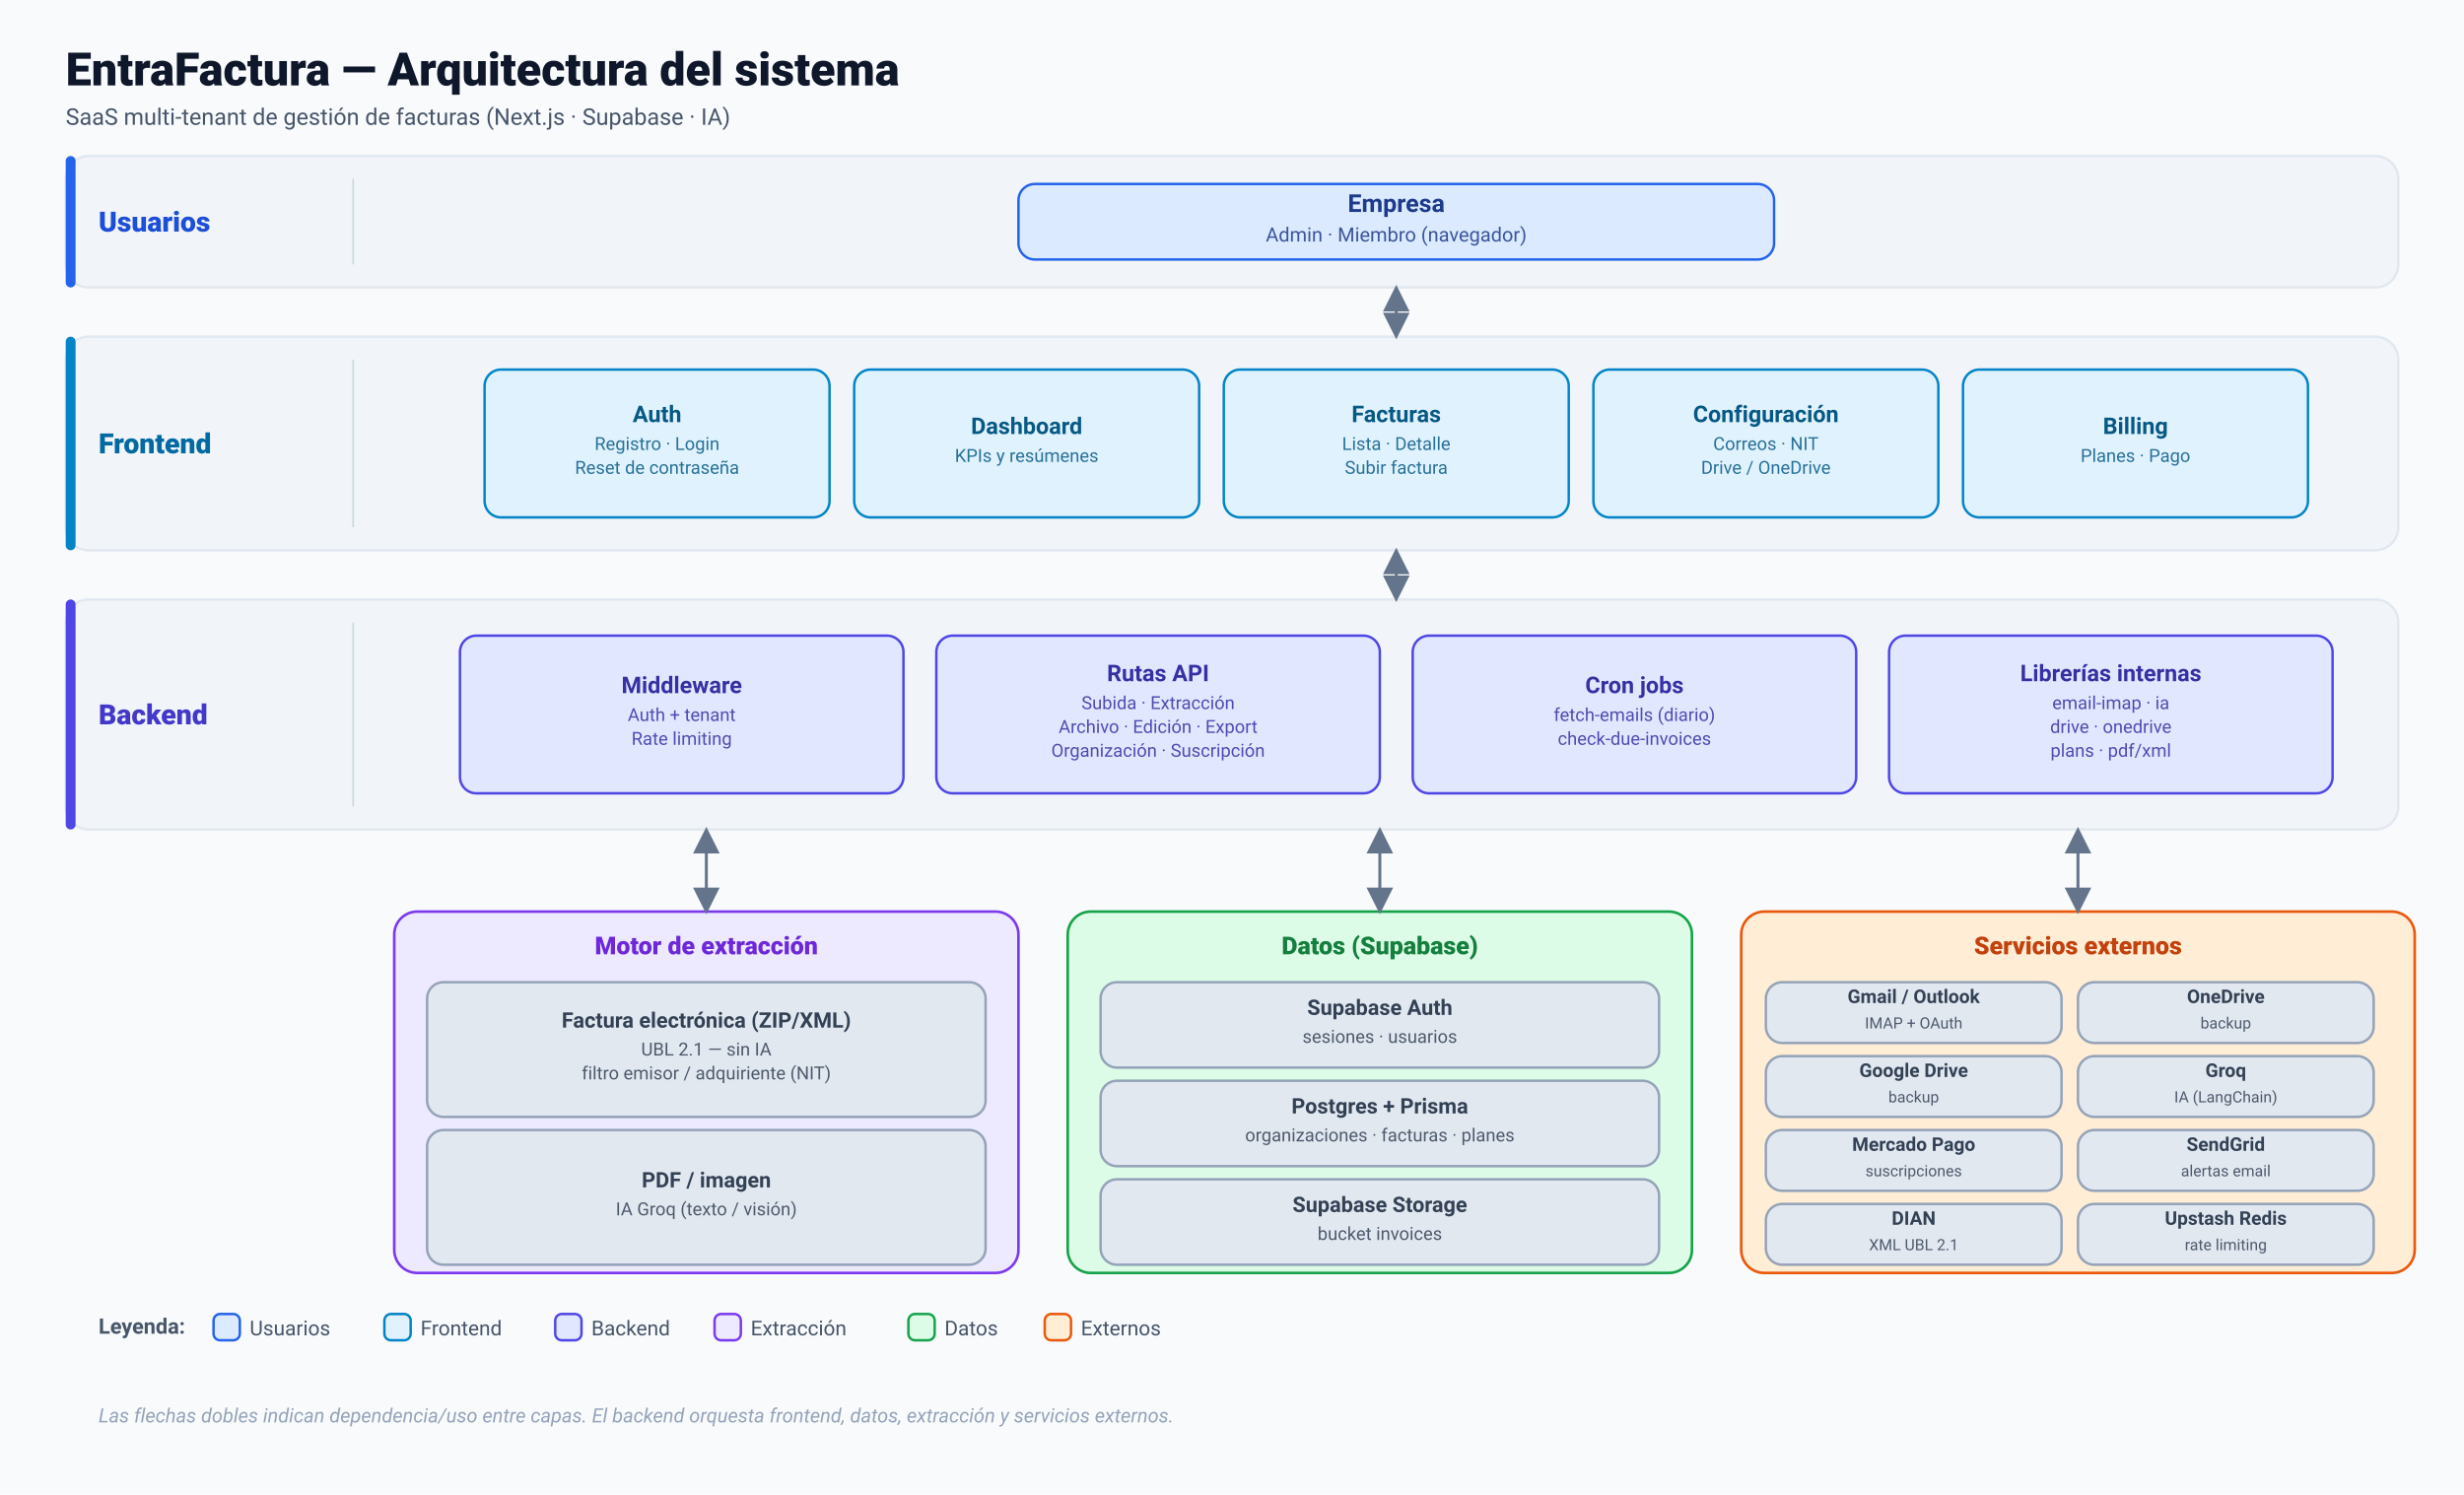
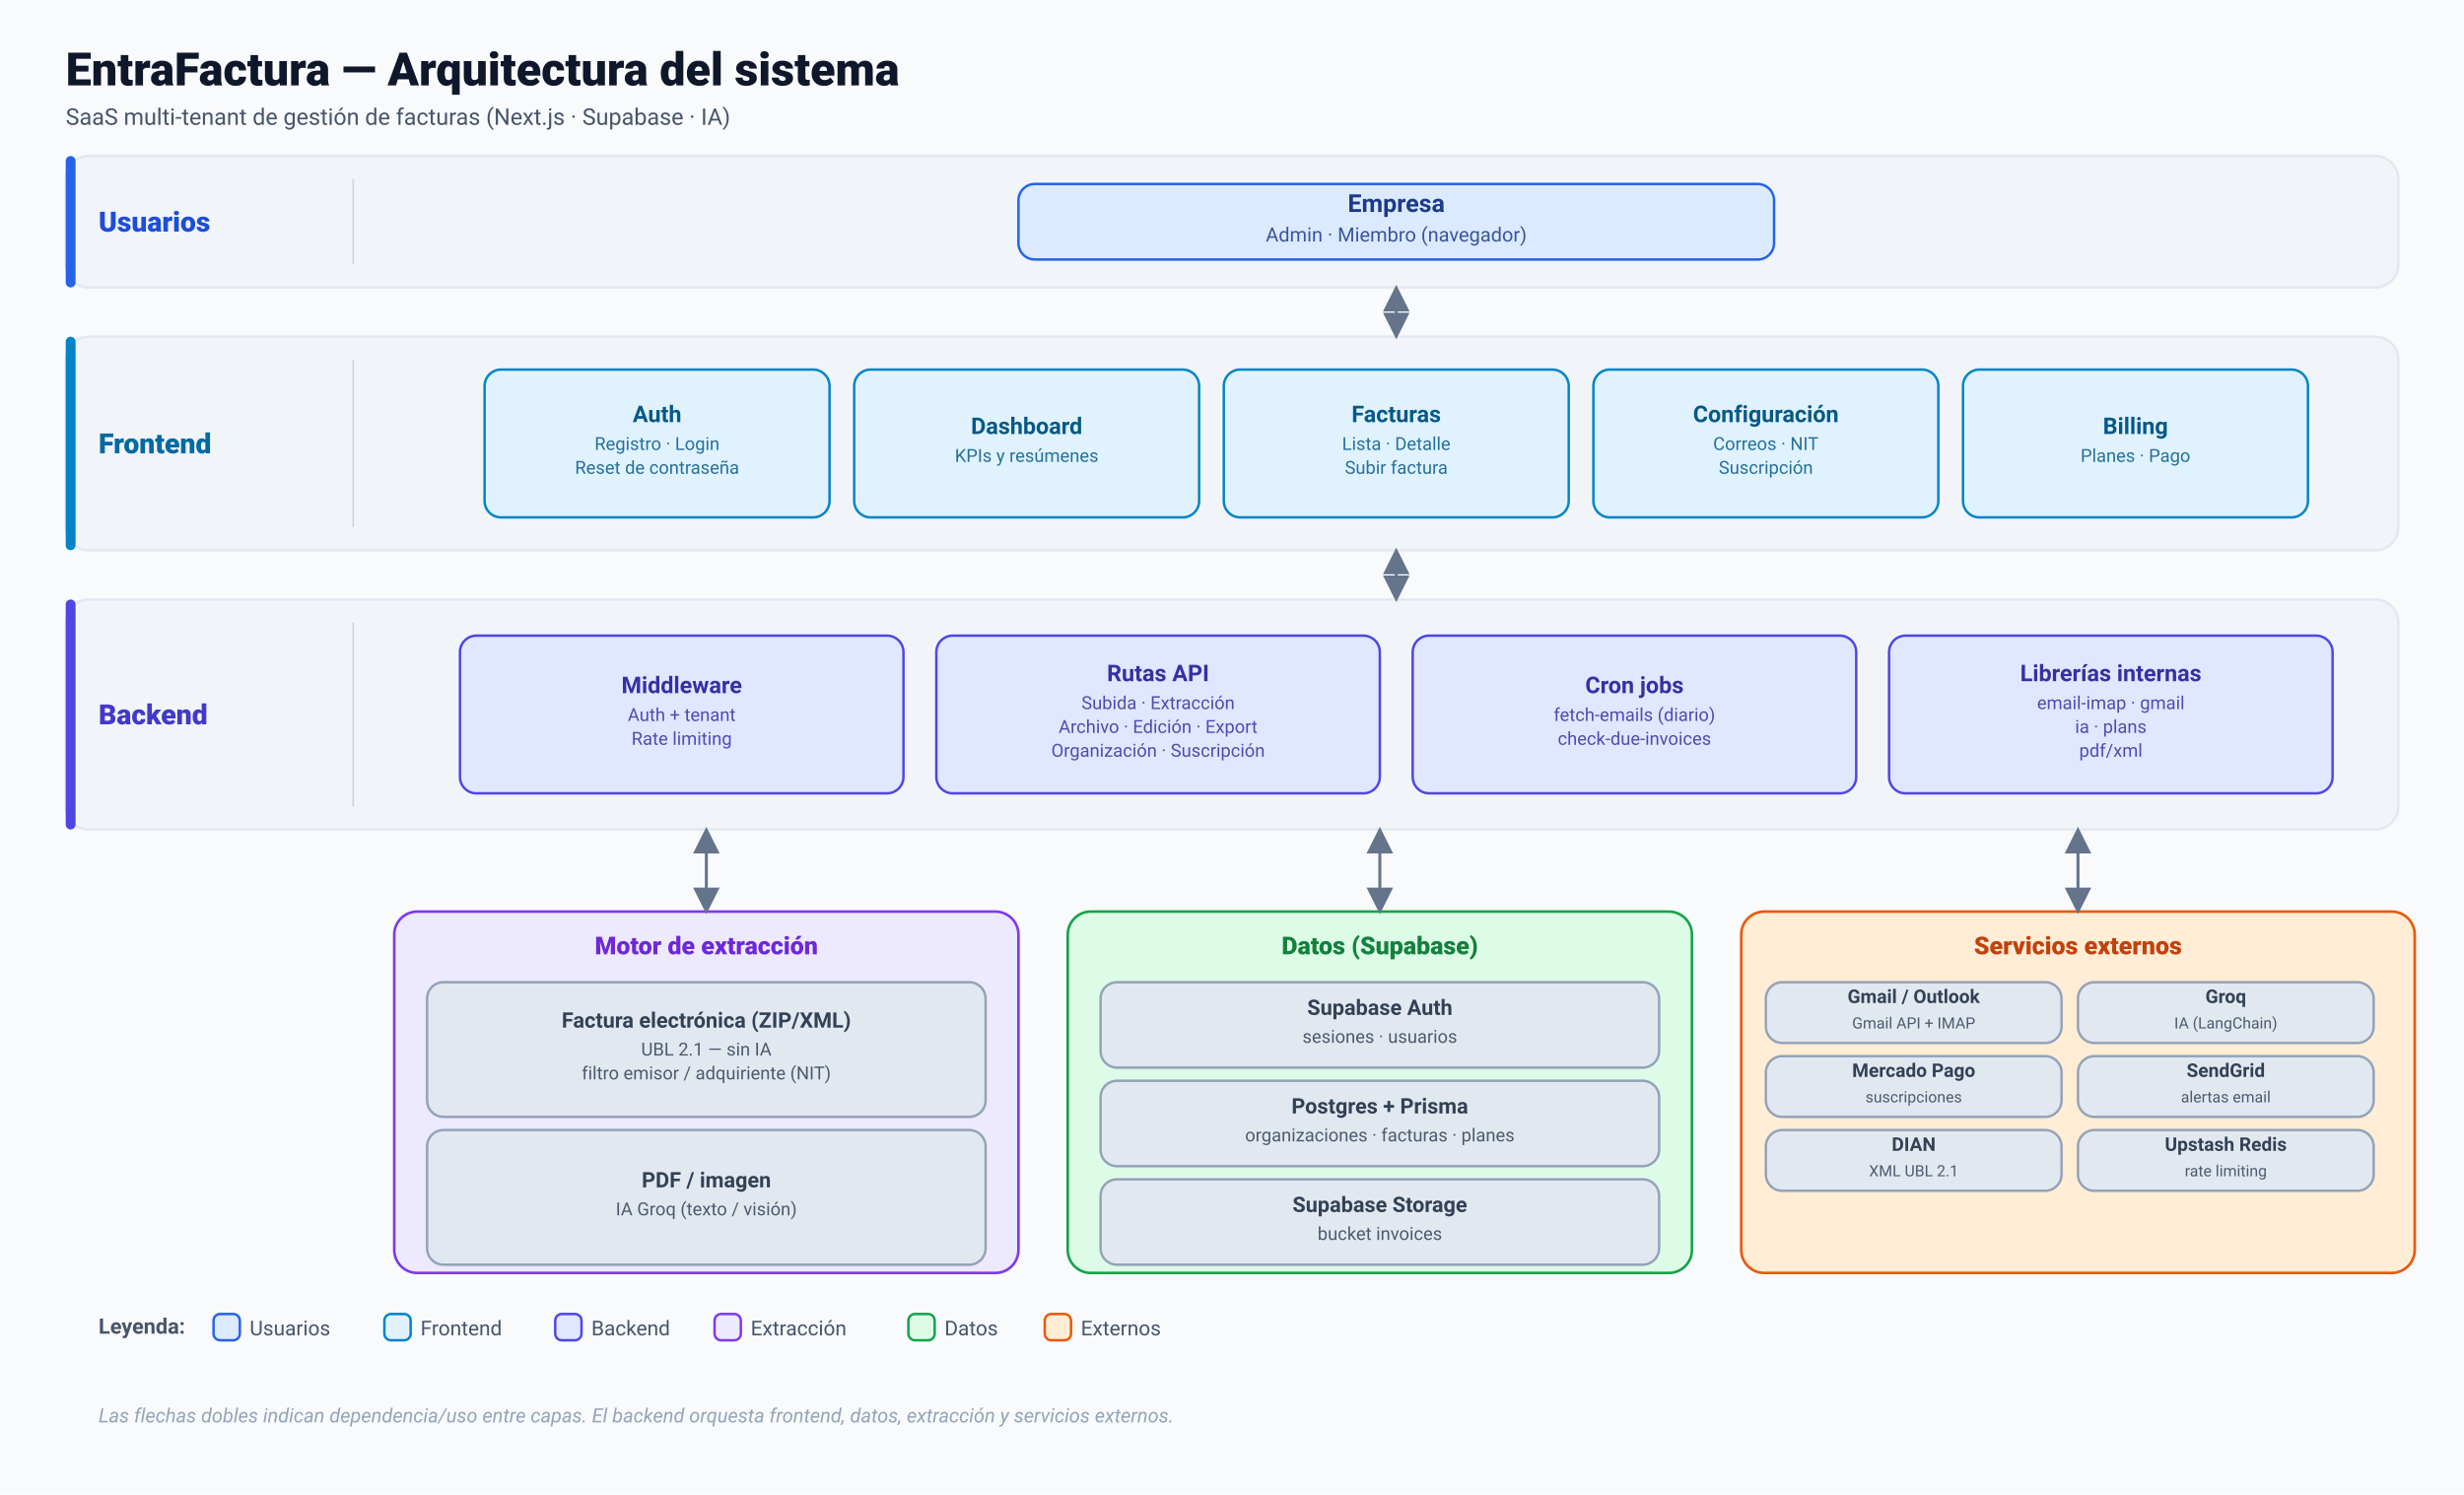
<svg xmlns="http://www.w3.org/2000/svg" width="1500" height="910" viewBox="0 0 1500 910">
  <defs>
    <marker id="arrowhead" markerWidth="9" markerHeight="9" refX="7" refY="4.5" orient="auto">
      <path d="M0,0 L9,4.5 L0,9 z" fill="#64748b" />
    </marker>
    <marker id="arrowhead-start" markerWidth="9" markerHeight="9" refX="2" refY="4.5" orient="auto">
      <path d="M9,0 L0,4.5 L9,9 z" fill="#64748b" />
    </marker>
  </defs>
  <rect x="0" y="0" width="1500" height="910" fill="#f8fafc" />
  <text x="40" y="52" font-family="'Segoe UI', -apple-system, BlinkMacSystemFont, Roboto, Helvetica, Arial, sans-serif" font-size="28" font-weight="800" text-anchor="start" fill="#0f172a">EntraFactura — Arquitectura del sistema</text>
  <text x="40" y="76" font-family="'Segoe UI', -apple-system, BlinkMacSystemFont, Roboto, Helvetica, Arial, sans-serif" font-size="14" font-weight="400" text-anchor="start" fill="#475569">SaaS multi-tenant de gestión de facturas (Next.js · Supabase · IA)</text>
  <rect x="40" y="95" width="1420" height="80" rx="14" ry="14" fill="#f1f5f9" stroke="#e2e8f0" stroke-width="1.5" />
  <rect x="40" y="95" width="6" height="80" rx="3" ry="3" fill="#2563eb" />
  <text x="60" y="141" font-family="'Segoe UI', -apple-system, BlinkMacSystemFont, Roboto, Helvetica, Arial, sans-serif" font-size="17" font-weight="800" text-anchor="start" fill="#1d4ed8">Usuarios</text>
  <line x1="215" y1="109" x2="215" y2="161" stroke="#cbd5e1" stroke-width="1" />
  <rect x="40" y="205" width="1420" height="130" rx="14" ry="14" fill="#f1f5f9" stroke="#e2e8f0" stroke-width="1.5" />
  <rect x="40" y="205" width="6" height="130" rx="3" ry="3" fill="#0284c7" />
  <text x="60" y="276" font-family="'Segoe UI', -apple-system, BlinkMacSystemFont, Roboto, Helvetica, Arial, sans-serif" font-size="17" font-weight="800" text-anchor="start" fill="#0369a1">Frontend</text>
  <line x1="215" y1="219" x2="215" y2="321" stroke="#cbd5e1" stroke-width="1" />
  <rect x="40" y="365" width="1420" height="140" rx="14" ry="14" fill="#f1f5f9" stroke="#e2e8f0" stroke-width="1.5" />
  <rect x="40" y="365" width="6" height="140" rx="3" ry="3" fill="#4f46e5" />
  <text x="60" y="441" font-family="'Segoe UI', -apple-system, BlinkMacSystemFont, Roboto, Helvetica, Arial, sans-serif" font-size="17" font-weight="800" text-anchor="start" fill="#4338ca">Backend</text>
  <line x1="215" y1="379" x2="215" y2="491" stroke="#cbd5e1" stroke-width="1" />
  <rect x="620" y="112" width="460" height="46" rx="10" ry="10" fill="#dbeafe" stroke="#2563eb" stroke-width="1.5" />
  <text x="850" y="129.05" font-family="'Segoe UI', -apple-system, BlinkMacSystemFont, Roboto, Helvetica, Arial, sans-serif" font-size="15" font-weight="700" text-anchor="middle" fill="#1e3a8a">Empresa</text>
  <text x="850" y="147.05" font-family="'Segoe UI', -apple-system, BlinkMacSystemFont, Roboto, Helvetica, Arial, sans-serif" font-size="12" font-weight="400" text-anchor="middle" fill="#1e3a8a" opacity="0.85">Admin · Miembro (navegador)</text>
  <rect x="295" y="225" width="210" height="90" rx="10" ry="10" fill="#e0f2fe" stroke="#0284c7" stroke-width="1.5" />
  <text x="400" y="256.98" font-family="'Segoe UI', -apple-system, BlinkMacSystemFont, Roboto, Helvetica, Arial, sans-serif" font-size="14" font-weight="700" text-anchor="middle" fill="#075985">Auth</text>
  <text x="400" y="273.98" font-family="'Segoe UI', -apple-system, BlinkMacSystemFont, Roboto, Helvetica, Arial, sans-serif" font-size="11" font-weight="400" text-anchor="middle" fill="#075985" opacity="0.85">Registro · Login</text>
  <text x="400" y="288.48" font-family="'Segoe UI', -apple-system, BlinkMacSystemFont, Roboto, Helvetica, Arial, sans-serif" font-size="11" font-weight="400" text-anchor="middle" fill="#075985" opacity="0.85">Reset de contraseña</text>
  <rect x="520" y="225" width="210" height="90" rx="10" ry="10" fill="#e0f2fe" stroke="#0284c7" stroke-width="1.5" />
  <text x="625" y="264.23" font-family="'Segoe UI', -apple-system, BlinkMacSystemFont, Roboto, Helvetica, Arial, sans-serif" font-size="14" font-weight="700" text-anchor="middle" fill="#075985">Dashboard</text>
  <text x="625" y="281.23" font-family="'Segoe UI', -apple-system, BlinkMacSystemFont, Roboto, Helvetica, Arial, sans-serif" font-size="11" font-weight="400" text-anchor="middle" fill="#075985" opacity="0.85">KPIs y resúmenes</text>
  <rect x="745" y="225" width="210" height="90" rx="10" ry="10" fill="#e0f2fe" stroke="#0284c7" stroke-width="1.5" />
  <text x="850" y="256.98" font-family="'Segoe UI', -apple-system, BlinkMacSystemFont, Roboto, Helvetica, Arial, sans-serif" font-size="14" font-weight="700" text-anchor="middle" fill="#075985">Facturas</text>
  <text x="850" y="273.98" font-family="'Segoe UI', -apple-system, BlinkMacSystemFont, Roboto, Helvetica, Arial, sans-serif" font-size="11" font-weight="400" text-anchor="middle" fill="#075985" opacity="0.85">Lista · Detalle</text>
  <text x="850" y="288.48" font-family="'Segoe UI', -apple-system, BlinkMacSystemFont, Roboto, Helvetica, Arial, sans-serif" font-size="11" font-weight="400" text-anchor="middle" fill="#075985" opacity="0.85">Subir factura</text>
  <rect x="970" y="225" width="210" height="90" rx="10" ry="10" fill="#e0f2fe" stroke="#0284c7" stroke-width="1.5" />
  <text x="1075" y="256.98" font-family="'Segoe UI', -apple-system, BlinkMacSystemFont, Roboto, Helvetica, Arial, sans-serif" font-size="14" font-weight="700" text-anchor="middle" fill="#075985">Configuración</text>
  <text x="1075" y="273.98" font-family="'Segoe UI', -apple-system, BlinkMacSystemFont, Roboto, Helvetica, Arial, sans-serif" font-size="11" font-weight="400" text-anchor="middle" fill="#075985" opacity="0.85">Correos · NIT</text>
-   <text x="1075" y="288.48" font-family="'Segoe UI', -apple-system, BlinkMacSystemFont, Roboto, Helvetica, Arial, sans-serif" font-size="11" font-weight="400" text-anchor="middle" fill="#075985" opacity="0.85">Drive / OneDrive</text>
+   <text x="1075" y="288.48" font-family="'Segoe UI', -apple-system, BlinkMacSystemFont, Roboto, Helvetica, Arial, sans-serif" font-size="11" font-weight="400" text-anchor="middle" fill="#075985" opacity="0.85">Suscripción</text>
  <rect x="1195" y="225" width="210" height="90" rx="10" ry="10" fill="#e0f2fe" stroke="#0284c7" stroke-width="1.5" />
  <text x="1300" y="264.23" font-family="'Segoe UI', -apple-system, BlinkMacSystemFont, Roboto, Helvetica, Arial, sans-serif" font-size="14" font-weight="700" text-anchor="middle" fill="#075985">Billing</text>
  <text x="1300" y="281.23" font-family="'Segoe UI', -apple-system, BlinkMacSystemFont, Roboto, Helvetica, Arial, sans-serif" font-size="11" font-weight="400" text-anchor="middle" fill="#075985" opacity="0.85">Planes · Pago</text>
  <rect x="280" y="387" width="270" height="96" rx="10" ry="10" fill="#e0e7ff" stroke="#4f46e5" stroke-width="1.5" />
  <text x="415" y="421.98" font-family="'Segoe UI', -apple-system, BlinkMacSystemFont, Roboto, Helvetica, Arial, sans-serif" font-size="14" font-weight="700" text-anchor="middle" fill="#3730a3">Middleware</text>
  <text x="415" y="438.98" font-family="'Segoe UI', -apple-system, BlinkMacSystemFont, Roboto, Helvetica, Arial, sans-serif" font-size="11" font-weight="400" text-anchor="middle" fill="#3730a3" opacity="0.85">Auth + tenant</text>
  <text x="415" y="453.48" font-family="'Segoe UI', -apple-system, BlinkMacSystemFont, Roboto, Helvetica, Arial, sans-serif" font-size="11" font-weight="400" text-anchor="middle" fill="#3730a3" opacity="0.85">Rate limiting</text>
  <rect x="570" y="387" width="270" height="96" rx="10" ry="10" fill="#e0e7ff" stroke="#4f46e5" stroke-width="1.5" />
  <text x="705" y="414.73" font-family="'Segoe UI', -apple-system, BlinkMacSystemFont, Roboto, Helvetica, Arial, sans-serif" font-size="14" font-weight="700" text-anchor="middle" fill="#3730a3">Rutas API</text>
  <text x="705" y="431.73" font-family="'Segoe UI', -apple-system, BlinkMacSystemFont, Roboto, Helvetica, Arial, sans-serif" font-size="11" font-weight="400" text-anchor="middle" fill="#3730a3" opacity="0.85">Subida · Extracción</text>
  <text x="705" y="446.23" font-family="'Segoe UI', -apple-system, BlinkMacSystemFont, Roboto, Helvetica, Arial, sans-serif" font-size="11" font-weight="400" text-anchor="middle" fill="#3730a3" opacity="0.85">Archivo · Edición · Export</text>
  <text x="705" y="460.73" font-family="'Segoe UI', -apple-system, BlinkMacSystemFont, Roboto, Helvetica, Arial, sans-serif" font-size="11" font-weight="400" text-anchor="middle" fill="#3730a3" opacity="0.85">Organización · Suscripción</text>
  <rect x="860" y="387" width="270" height="96" rx="10" ry="10" fill="#e0e7ff" stroke="#4f46e5" stroke-width="1.5" />
  <text x="995" y="421.98" font-family="'Segoe UI', -apple-system, BlinkMacSystemFont, Roboto, Helvetica, Arial, sans-serif" font-size="14" font-weight="700" text-anchor="middle" fill="#3730a3">Cron jobs</text>
  <text x="995" y="438.98" font-family="'Segoe UI', -apple-system, BlinkMacSystemFont, Roboto, Helvetica, Arial, sans-serif" font-size="11" font-weight="400" text-anchor="middle" fill="#3730a3" opacity="0.85">fetch-emails (diario)</text>
  <text x="995" y="453.48" font-family="'Segoe UI', -apple-system, BlinkMacSystemFont, Roboto, Helvetica, Arial, sans-serif" font-size="11" font-weight="400" text-anchor="middle" fill="#3730a3" opacity="0.85">check-due-invoices</text>
  <rect x="1150" y="387" width="270" height="96" rx="10" ry="10" fill="#e0e7ff" stroke="#4f46e5" stroke-width="1.5" />
  <text x="1285" y="414.73" font-family="'Segoe UI', -apple-system, BlinkMacSystemFont, Roboto, Helvetica, Arial, sans-serif" font-size="14" font-weight="700" text-anchor="middle" fill="#3730a3">Librerías internas</text>
-   <text x="1285" y="431.73" font-family="'Segoe UI', -apple-system, BlinkMacSystemFont, Roboto, Helvetica, Arial, sans-serif" font-size="11" font-weight="400" text-anchor="middle" fill="#3730a3" opacity="0.85">email-imap · ia</text>
-   <text x="1285" y="446.23" font-family="'Segoe UI', -apple-system, BlinkMacSystemFont, Roboto, Helvetica, Arial, sans-serif" font-size="11" font-weight="400" text-anchor="middle" fill="#3730a3" opacity="0.85">drive · onedrive</text>
-   <text x="1285" y="460.73" font-family="'Segoe UI', -apple-system, BlinkMacSystemFont, Roboto, Helvetica, Arial, sans-serif" font-size="11" font-weight="400" text-anchor="middle" fill="#3730a3" opacity="0.85">plans · pdf/xml</text>
+   <text x="1285" y="431.73" font-family="'Segoe UI', -apple-system, BlinkMacSystemFont, Roboto, Helvetica, Arial, sans-serif" font-size="11" font-weight="400" text-anchor="middle" fill="#3730a3" opacity="0.85">email-imap · gmail</text>
+   <text x="1285" y="446.23" font-family="'Segoe UI', -apple-system, BlinkMacSystemFont, Roboto, Helvetica, Arial, sans-serif" font-size="11" font-weight="400" text-anchor="middle" fill="#3730a3" opacity="0.85">ia · plans</text>
+   <text x="1285" y="460.73" font-family="'Segoe UI', -apple-system, BlinkMacSystemFont, Roboto, Helvetica, Arial, sans-serif" font-size="11" font-weight="400" text-anchor="middle" fill="#3730a3" opacity="0.85">pdf/xml</text>
  <line x1="850" y1="177" x2="850" y2="203" stroke="#64748b" stroke-width="1.8" marker-end="url(#arrowhead)" marker-start="url(#arrowhead-start)" />
  <line x1="850" y1="337" x2="850" y2="363" stroke="#64748b" stroke-width="1.8" marker-end="url(#arrowhead)" marker-start="url(#arrowhead-start)" />
  <rect x="240" y="555" width="380" height="220" rx="14" ry="14" fill="#ede9fe" stroke="#7c3aed" stroke-width="1.6" />
  <text x="430" y="581" font-family="'Segoe UI', -apple-system, BlinkMacSystemFont, Roboto, Helvetica, Arial, sans-serif" font-size="15" font-weight="800" text-anchor="middle" fill="#6d28d9">Motor de extracción</text>
  <rect x="650" y="555" width="380" height="220" rx="14" ry="14" fill="#dcfce7" stroke="#16a34a" stroke-width="1.6" />
  <text x="840" y="581" font-family="'Segoe UI', -apple-system, BlinkMacSystemFont, Roboto, Helvetica, Arial, sans-serif" font-size="15" font-weight="800" text-anchor="middle" fill="#15803d">Datos (Supabase)</text>
  <rect x="1060" y="555" width="410" height="220" rx="14" ry="14" fill="#ffedd5" stroke="#ea580c" stroke-width="1.6" />
  <text x="1265" y="581" font-family="'Segoe UI', -apple-system, BlinkMacSystemFont, Roboto, Helvetica, Arial, sans-serif" font-size="15" font-weight="800" text-anchor="middle" fill="#c2410c">Servicios externos</text>
  <rect x="260" y="598" width="340" height="82" rx="10" ry="10" fill="#e2e8f0" stroke="#94a3b8" stroke-width="1.5" />
  <text x="430" y="625.66" font-family="'Segoe UI', -apple-system, BlinkMacSystemFont, Roboto, Helvetica, Arial, sans-serif" font-size="13" font-weight="700" text-anchor="middle" fill="#334155">Factura electrónica (ZIP/XML)</text>
  <text x="430" y="642.66" font-family="'Segoe UI', -apple-system, BlinkMacSystemFont, Roboto, Helvetica, Arial, sans-serif" font-size="11" font-weight="400" text-anchor="middle" fill="#334155" opacity="0.85">UBL 2.1 — sin IA</text>
  <text x="430" y="657.16" font-family="'Segoe UI', -apple-system, BlinkMacSystemFont, Roboto, Helvetica, Arial, sans-serif" font-size="11" font-weight="400" text-anchor="middle" fill="#334155" opacity="0.85">filtro emisor / adquiriente (NIT)</text>
  <rect x="260" y="688" width="340" height="82" rx="10" ry="10" fill="#e2e8f0" stroke="#94a3b8" stroke-width="1.5" />
  <text x="430" y="722.91" font-family="'Segoe UI', -apple-system, BlinkMacSystemFont, Roboto, Helvetica, Arial, sans-serif" font-size="13" font-weight="700" text-anchor="middle" fill="#334155">PDF / imagen</text>
  <text x="430" y="739.91" font-family="'Segoe UI', -apple-system, BlinkMacSystemFont, Roboto, Helvetica, Arial, sans-serif" font-size="11" font-weight="400" text-anchor="middle" fill="#334155" opacity="0.85">IA Groq (texto / visión)</text>
  <rect x="670" y="598" width="340" height="52" rx="10" ry="10" fill="#e2e8f0" stroke="#94a3b8" stroke-width="1.5" />
  <text x="840" y="617.91" font-family="'Segoe UI', -apple-system, BlinkMacSystemFont, Roboto, Helvetica, Arial, sans-serif" font-size="13" font-weight="700" text-anchor="middle" fill="#334155">Supabase Auth</text>
  <text x="840" y="634.91" font-family="'Segoe UI', -apple-system, BlinkMacSystemFont, Roboto, Helvetica, Arial, sans-serif" font-size="11" font-weight="400" text-anchor="middle" fill="#334155" opacity="0.85">sesiones · usuarios</text>
  <rect x="670" y="658" width="340" height="52" rx="10" ry="10" fill="#e2e8f0" stroke="#94a3b8" stroke-width="1.5" />
  <text x="840" y="677.91" font-family="'Segoe UI', -apple-system, BlinkMacSystemFont, Roboto, Helvetica, Arial, sans-serif" font-size="13" font-weight="700" text-anchor="middle" fill="#334155">Postgres + Prisma</text>
  <text x="840" y="694.91" font-family="'Segoe UI', -apple-system, BlinkMacSystemFont, Roboto, Helvetica, Arial, sans-serif" font-size="11" font-weight="400" text-anchor="middle" fill="#334155" opacity="0.85">organizaciones · facturas · planes</text>
  <rect x="670" y="718" width="340" height="52" rx="10" ry="10" fill="#e2e8f0" stroke="#94a3b8" stroke-width="1.5" />
  <text x="840" y="737.91" font-family="'Segoe UI', -apple-system, BlinkMacSystemFont, Roboto, Helvetica, Arial, sans-serif" font-size="13" font-weight="700" text-anchor="middle" fill="#334155">Supabase Storage</text>
  <text x="840" y="754.91" font-family="'Segoe UI', -apple-system, BlinkMacSystemFont, Roboto, Helvetica, Arial, sans-serif" font-size="11" font-weight="400" text-anchor="middle" fill="#334155" opacity="0.85">bucket invoices</text>
  <rect x="1075" y="598" width="180" height="37" rx="10" ry="10" fill="#e2e8f0" stroke="#94a3b8" stroke-width="1.5" />
  <text x="1165" y="610.68" font-family="'Segoe UI', -apple-system, BlinkMacSystemFont, Roboto, Helvetica, Arial, sans-serif" font-size="11.5" font-weight="700" text-anchor="middle" fill="#334155">Gmail / Outlook</text>
-   <text x="1165" y="626.18" font-family="'Segoe UI', -apple-system, BlinkMacSystemFont, Roboto, Helvetica, Arial, sans-serif" font-size="9.5" font-weight="400" text-anchor="middle" fill="#334155" opacity="0.85">IMAP + OAuth</text>
+   <text x="1165" y="626.18" font-family="'Segoe UI', -apple-system, BlinkMacSystemFont, Roboto, Helvetica, Arial, sans-serif" font-size="9.5" font-weight="400" text-anchor="middle" fill="#334155" opacity="0.85">Gmail API + IMAP</text>
  <rect x="1265" y="598" width="180" height="37" rx="10" ry="10" fill="#e2e8f0" stroke="#94a3b8" stroke-width="1.5" />
-   <text x="1355" y="610.68" font-family="'Segoe UI', -apple-system, BlinkMacSystemFont, Roboto, Helvetica, Arial, sans-serif" font-size="11.5" font-weight="700" text-anchor="middle" fill="#334155">OneDrive</text>
-   <text x="1355" y="626.18" font-family="'Segoe UI', -apple-system, BlinkMacSystemFont, Roboto, Helvetica, Arial, sans-serif" font-size="9.5" font-weight="400" text-anchor="middle" fill="#334155" opacity="0.85">backup</text>
+   <text x="1355" y="610.68" font-family="'Segoe UI', -apple-system, BlinkMacSystemFont, Roboto, Helvetica, Arial, sans-serif" font-size="11.5" font-weight="700" text-anchor="middle" fill="#334155">Groq</text>
+   <text x="1355" y="626.18" font-family="'Segoe UI', -apple-system, BlinkMacSystemFont, Roboto, Helvetica, Arial, sans-serif" font-size="9.5" font-weight="400" text-anchor="middle" fill="#334155" opacity="0.85">IA (LangChain)</text>
  <rect x="1075" y="643" width="180" height="37" rx="10" ry="10" fill="#e2e8f0" stroke="#94a3b8" stroke-width="1.5" />
-   <text x="1165" y="655.68" font-family="'Segoe UI', -apple-system, BlinkMacSystemFont, Roboto, Helvetica, Arial, sans-serif" font-size="11.5" font-weight="700" text-anchor="middle" fill="#334155">Google Drive</text>
-   <text x="1165" y="671.18" font-family="'Segoe UI', -apple-system, BlinkMacSystemFont, Roboto, Helvetica, Arial, sans-serif" font-size="9.5" font-weight="400" text-anchor="middle" fill="#334155" opacity="0.85">backup</text>
+   <text x="1165" y="655.68" font-family="'Segoe UI', -apple-system, BlinkMacSystemFont, Roboto, Helvetica, Arial, sans-serif" font-size="11.5" font-weight="700" text-anchor="middle" fill="#334155">Mercado Pago</text>
+   <text x="1165" y="671.18" font-family="'Segoe UI', -apple-system, BlinkMacSystemFont, Roboto, Helvetica, Arial, sans-serif" font-size="9.5" font-weight="400" text-anchor="middle" fill="#334155" opacity="0.85">suscripciones</text>
  <rect x="1265" y="643" width="180" height="37" rx="10" ry="10" fill="#e2e8f0" stroke="#94a3b8" stroke-width="1.5" />
-   <text x="1355" y="655.68" font-family="'Segoe UI', -apple-system, BlinkMacSystemFont, Roboto, Helvetica, Arial, sans-serif" font-size="11.5" font-weight="700" text-anchor="middle" fill="#334155">Groq</text>
-   <text x="1355" y="671.18" font-family="'Segoe UI', -apple-system, BlinkMacSystemFont, Roboto, Helvetica, Arial, sans-serif" font-size="9.5" font-weight="400" text-anchor="middle" fill="#334155" opacity="0.85">IA (LangChain)</text>
+   <text x="1355" y="655.68" font-family="'Segoe UI', -apple-system, BlinkMacSystemFont, Roboto, Helvetica, Arial, sans-serif" font-size="11.5" font-weight="700" text-anchor="middle" fill="#334155">SendGrid</text>
+   <text x="1355" y="671.18" font-family="'Segoe UI', -apple-system, BlinkMacSystemFont, Roboto, Helvetica, Arial, sans-serif" font-size="9.5" font-weight="400" text-anchor="middle" fill="#334155" opacity="0.85">alertas email</text>
  <rect x="1075" y="688" width="180" height="37" rx="10" ry="10" fill="#e2e8f0" stroke="#94a3b8" stroke-width="1.5" />
-   <text x="1165" y="700.68" font-family="'Segoe UI', -apple-system, BlinkMacSystemFont, Roboto, Helvetica, Arial, sans-serif" font-size="11.5" font-weight="700" text-anchor="middle" fill="#334155">Mercado Pago</text>
-   <text x="1165" y="716.18" font-family="'Segoe UI', -apple-system, BlinkMacSystemFont, Roboto, Helvetica, Arial, sans-serif" font-size="9.5" font-weight="400" text-anchor="middle" fill="#334155" opacity="0.85">suscripciones</text>
+   <text x="1165" y="700.68" font-family="'Segoe UI', -apple-system, BlinkMacSystemFont, Roboto, Helvetica, Arial, sans-serif" font-size="11.5" font-weight="700" text-anchor="middle" fill="#334155">DIAN</text>
+   <text x="1165" y="716.18" font-family="'Segoe UI', -apple-system, BlinkMacSystemFont, Roboto, Helvetica, Arial, sans-serif" font-size="9.5" font-weight="400" text-anchor="middle" fill="#334155" opacity="0.85">XML UBL 2.1</text>
  <rect x="1265" y="688" width="180" height="37" rx="10" ry="10" fill="#e2e8f0" stroke="#94a3b8" stroke-width="1.5" />
-   <text x="1355" y="700.68" font-family="'Segoe UI', -apple-system, BlinkMacSystemFont, Roboto, Helvetica, Arial, sans-serif" font-size="11.5" font-weight="700" text-anchor="middle" fill="#334155">SendGrid</text>
-   <text x="1355" y="716.18" font-family="'Segoe UI', -apple-system, BlinkMacSystemFont, Roboto, Helvetica, Arial, sans-serif" font-size="9.5" font-weight="400" text-anchor="middle" fill="#334155" opacity="0.85">alertas email</text>
-   <rect x="1075" y="733" width="180" height="37" rx="10" ry="10" fill="#e2e8f0" stroke="#94a3b8" stroke-width="1.5" />
-   <text x="1165" y="745.68" font-family="'Segoe UI', -apple-system, BlinkMacSystemFont, Roboto, Helvetica, Arial, sans-serif" font-size="11.5" font-weight="700" text-anchor="middle" fill="#334155">DIAN</text>
-   <text x="1165" y="761.18" font-family="'Segoe UI', -apple-system, BlinkMacSystemFont, Roboto, Helvetica, Arial, sans-serif" font-size="9.5" font-weight="400" text-anchor="middle" fill="#334155" opacity="0.85">XML UBL 2.1</text>
-   <rect x="1265" y="733" width="180" height="37" rx="10" ry="10" fill="#e2e8f0" stroke="#94a3b8" stroke-width="1.5" />
-   <text x="1355" y="745.68" font-family="'Segoe UI', -apple-system, BlinkMacSystemFont, Roboto, Helvetica, Arial, sans-serif" font-size="11.5" font-weight="700" text-anchor="middle" fill="#334155">Upstash Redis</text>
-   <text x="1355" y="761.18" font-family="'Segoe UI', -apple-system, BlinkMacSystemFont, Roboto, Helvetica, Arial, sans-serif" font-size="9.5" font-weight="400" text-anchor="middle" fill="#334155" opacity="0.85">rate limiting</text>
+   <text x="1355" y="700.68" font-family="'Segoe UI', -apple-system, BlinkMacSystemFont, Roboto, Helvetica, Arial, sans-serif" font-size="11.5" font-weight="700" text-anchor="middle" fill="#334155">Upstash Redis</text>
+   <text x="1355" y="716.18" font-family="'Segoe UI', -apple-system, BlinkMacSystemFont, Roboto, Helvetica, Arial, sans-serif" font-size="9.5" font-weight="400" text-anchor="middle" fill="#334155" opacity="0.85">rate limiting</text>
  <line x1="430" y1="507" x2="430" y2="553" stroke="#64748b" stroke-width="1.8" marker-end="url(#arrowhead)" marker-start="url(#arrowhead-start)" />
  <line x1="840" y1="507" x2="840" y2="553" stroke="#64748b" stroke-width="1.8" marker-end="url(#arrowhead)" marker-start="url(#arrowhead-start)" />
  <line x1="1265" y1="507" x2="1265" y2="553" stroke="#64748b" stroke-width="1.8" marker-end="url(#arrowhead)" marker-start="url(#arrowhead-start)" />
  <text x="60" y="812" font-family="'Segoe UI', -apple-system, BlinkMacSystemFont, Roboto, Helvetica, Arial, sans-serif" font-size="13" font-weight="700" text-anchor="start" fill="#475569">Leyenda:</text>
  <rect x="130" y="800" width="16" height="16" rx="4" ry="4" fill="#dbeafe" stroke="#2563eb" stroke-width="1.5" />
  <text x="152" y="813" font-family="'Segoe UI', -apple-system, BlinkMacSystemFont, Roboto, Helvetica, Arial, sans-serif" font-size="12.5" font-weight="400" text-anchor="start" fill="#475569">Usuarios</text>
  <rect x="234" y="800" width="16" height="16" rx="4" ry="4" fill="#e0f2fe" stroke="#0284c7" stroke-width="1.5" />
  <text x="256" y="813" font-family="'Segoe UI', -apple-system, BlinkMacSystemFont, Roboto, Helvetica, Arial, sans-serif" font-size="12.5" font-weight="400" text-anchor="start" fill="#475569">Frontend</text>
  <rect x="338" y="800" width="16" height="16" rx="4" ry="4" fill="#e0e7ff" stroke="#4f46e5" stroke-width="1.5" />
  <text x="360" y="813" font-family="'Segoe UI', -apple-system, BlinkMacSystemFont, Roboto, Helvetica, Arial, sans-serif" font-size="12.5" font-weight="400" text-anchor="start" fill="#475569">Backend</text>
  <rect x="435" y="800" width="16" height="16" rx="4" ry="4" fill="#ede9fe" stroke="#7c3aed" stroke-width="1.5" />
  <text x="457" y="813" font-family="'Segoe UI', -apple-system, BlinkMacSystemFont, Roboto, Helvetica, Arial, sans-serif" font-size="12.5" font-weight="400" text-anchor="start" fill="#475569">Extracción</text>
  <rect x="553" y="800" width="16" height="16" rx="4" ry="4" fill="#dcfce7" stroke="#16a34a" stroke-width="1.5" />
  <text x="575" y="813" font-family="'Segoe UI', -apple-system, BlinkMacSystemFont, Roboto, Helvetica, Arial, sans-serif" font-size="12.5" font-weight="400" text-anchor="start" fill="#475569">Datos</text>
  <rect x="636" y="800" width="16" height="16" rx="4" ry="4" fill="#ffedd5" stroke="#ea580c" stroke-width="1.5" />
  <text x="658" y="813" font-family="'Segoe UI', -apple-system, BlinkMacSystemFont, Roboto, Helvetica, Arial, sans-serif" font-size="12.5" font-weight="400" text-anchor="start" fill="#475569">Externos</text>
  <text x="60" y="866" font-family="'Segoe UI', -apple-system, BlinkMacSystemFont, Roboto, Helvetica, Arial, sans-serif" font-size="12" font-weight="400" text-anchor="start" fill="#94a3b8" font-style="italic">Las flechas dobles indican dependencia/uso entre capas. El backend orquesta frontend, datos, extracción y servicios externos.</text>
</svg>
